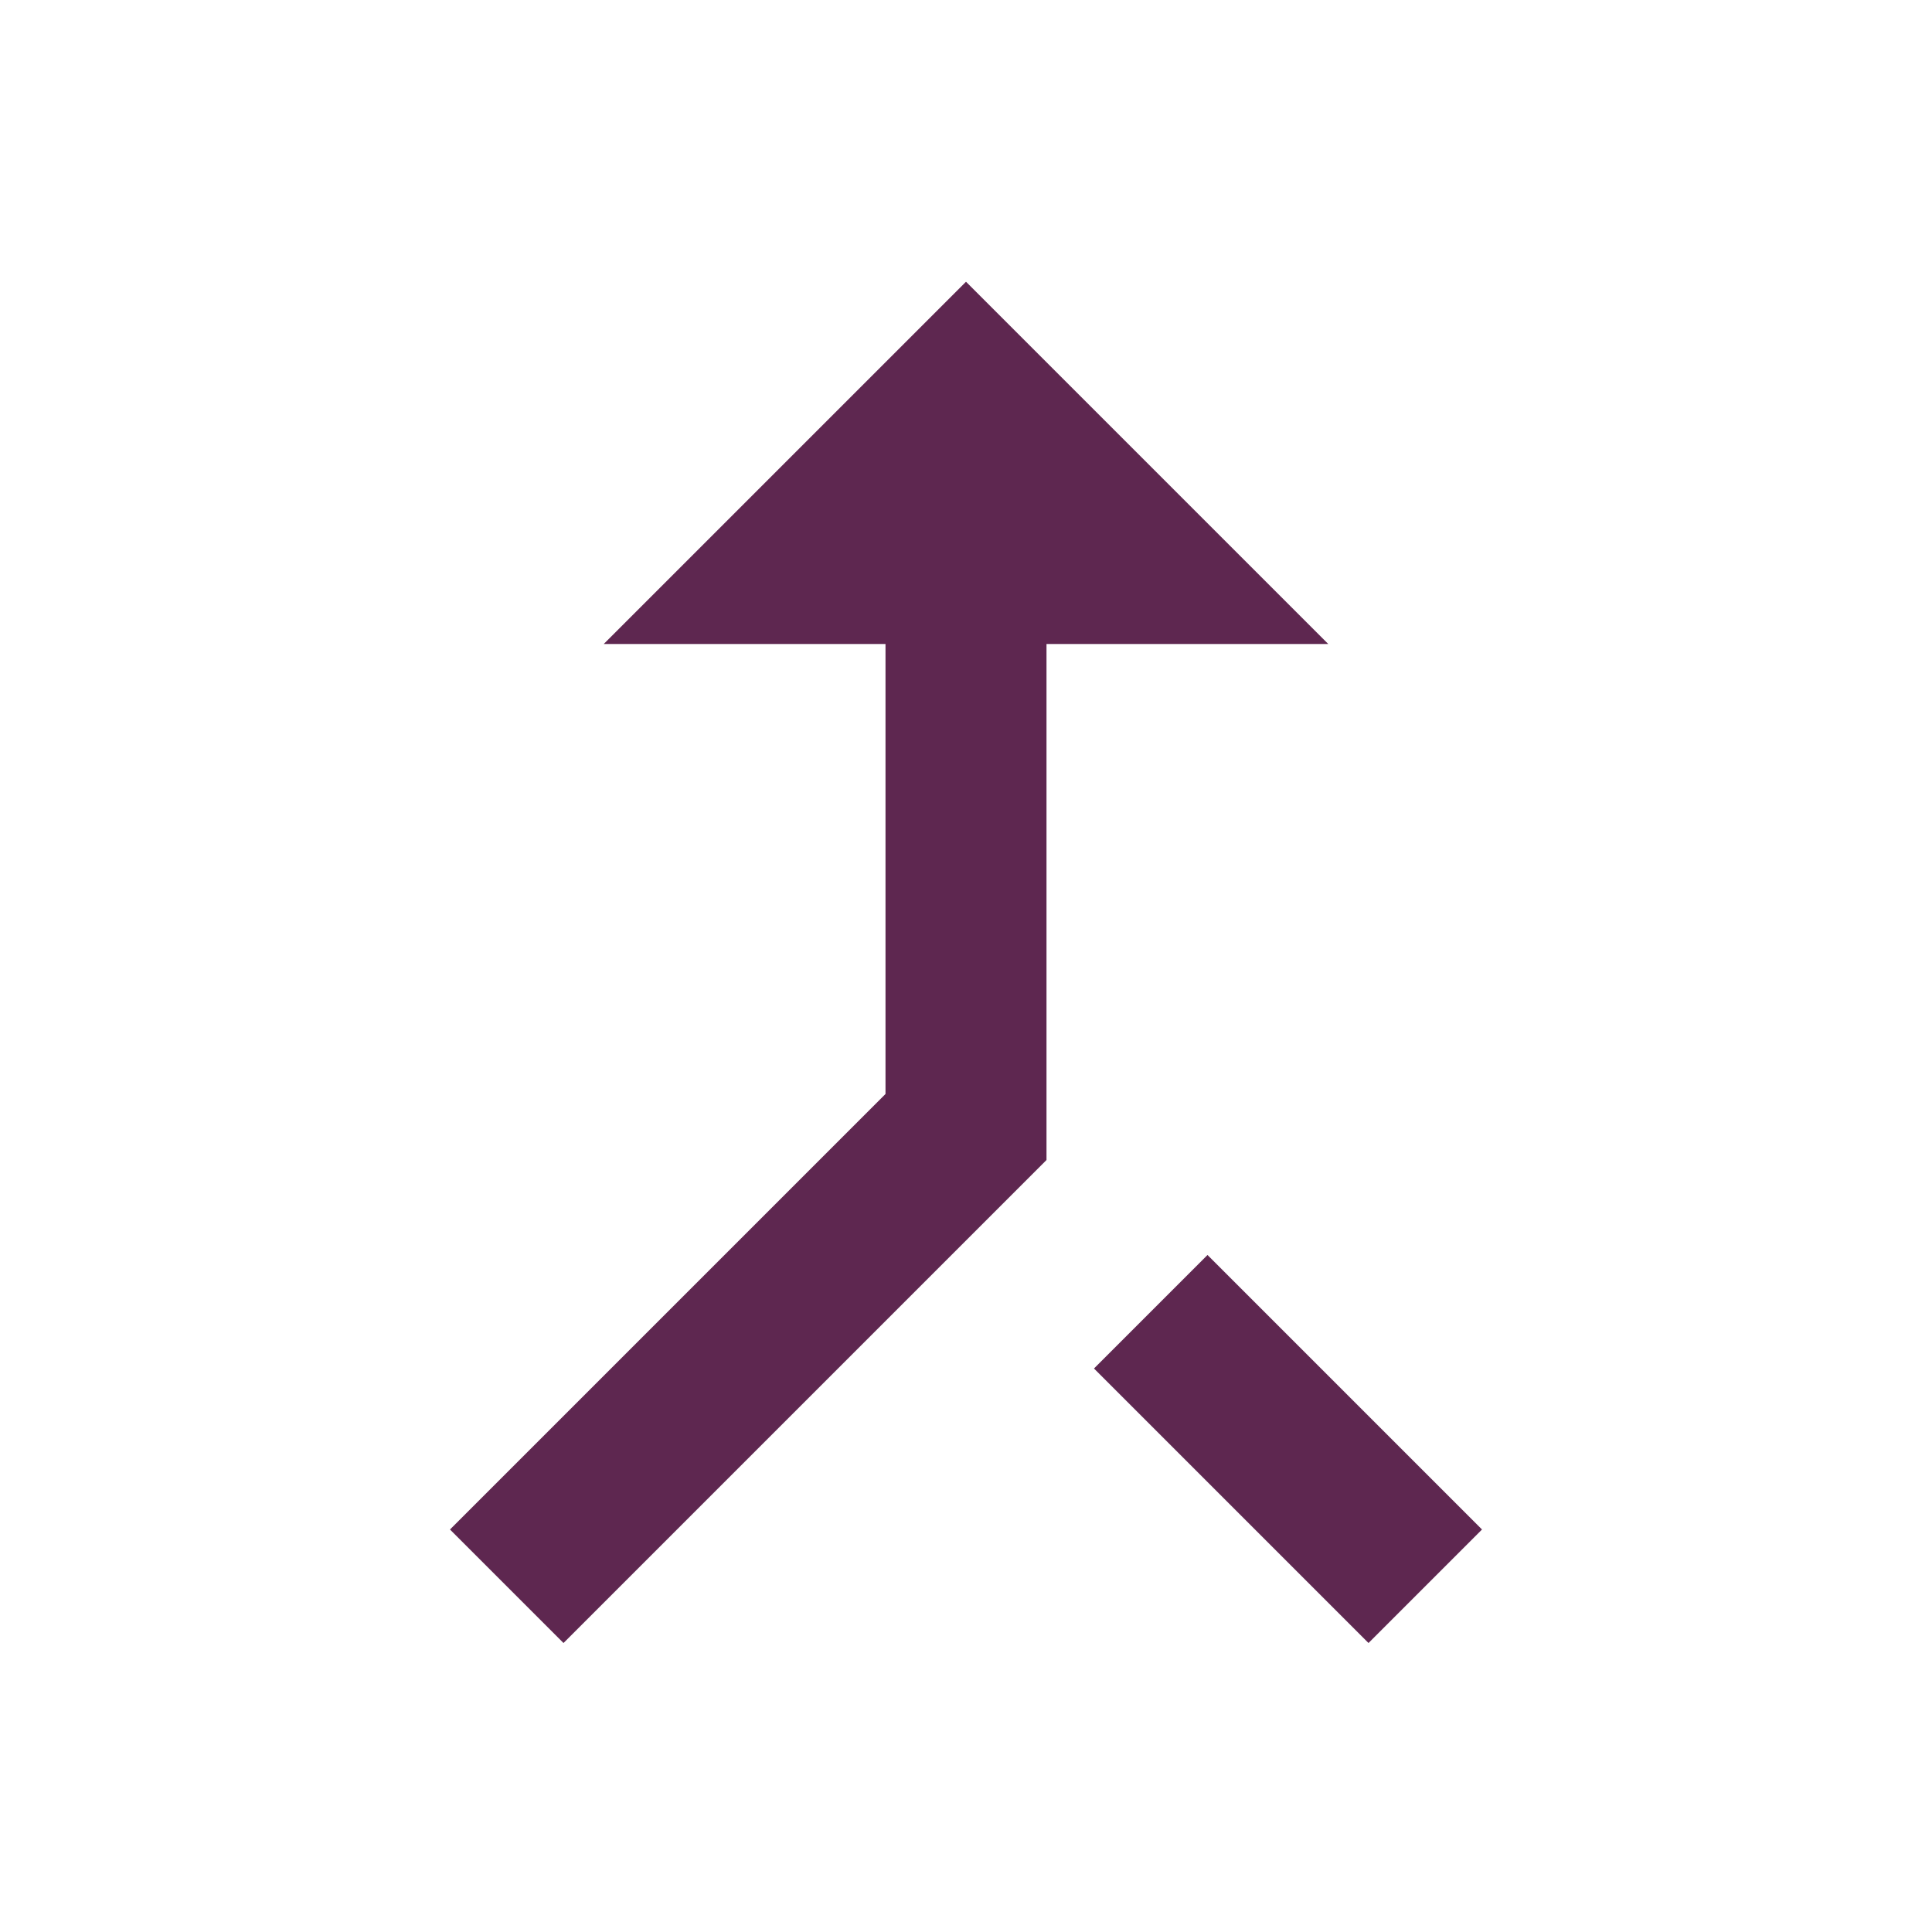
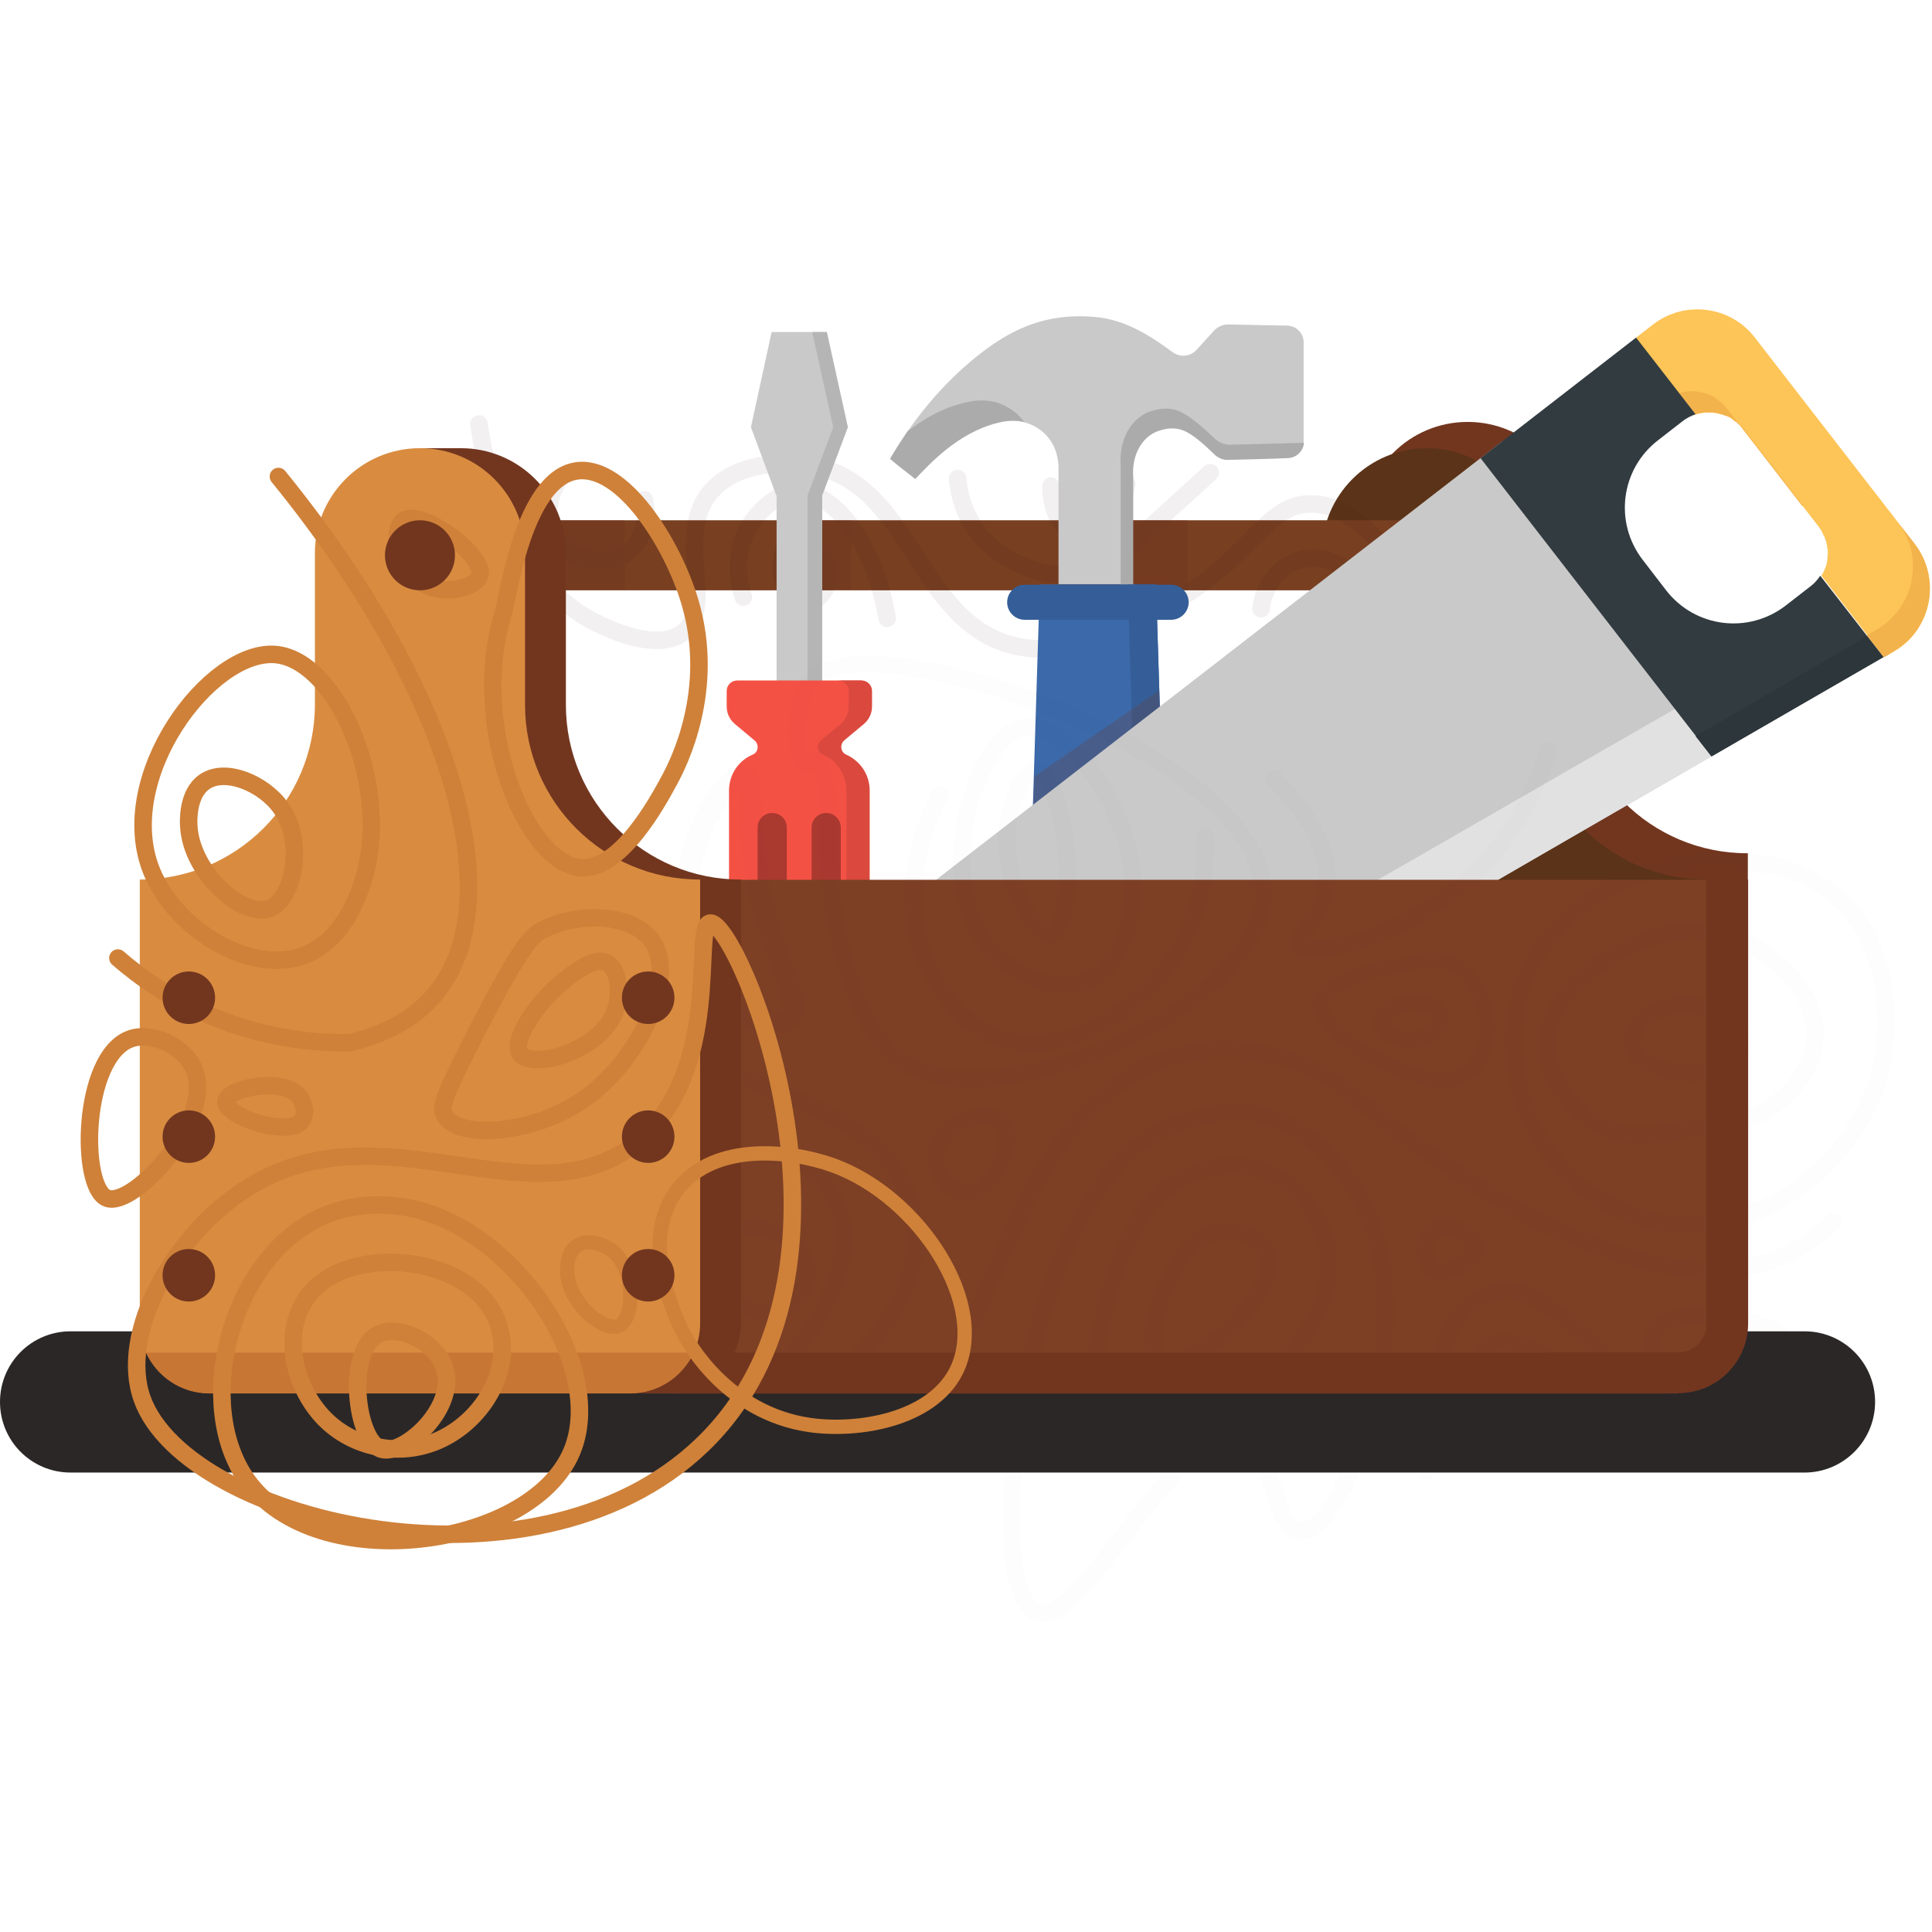
- <svg xmlns="http://www.w3.org/2000/svg" width="24" height="24" viewBox="0 0 24 24">
-   <path d="M0 0h24v24H0z" fill="none" />
-   <path d="M17 20.41L18.41 19 15 15.59 13.59 17 17 20.41zM7.5 8H11v5.59L5.59 19 7 20.41l6-6V8h3.5L12 3.5 7.5 8z" fill="#5E2750" />
+ <svg xmlns="http://www.w3.org/2000/svg" width="24" height="24" viewBox="0 0 662 450" fill="none">
+   <path d="M618.3 398.572H24.2C10.8 398.572 0 387.772 0 374.372C0 360.972 10.8 350.172 24.2 350.172H618.3C631.7 350.172 642.5 360.972 642.5 374.372C642.5 387.672 631.7 398.572 618.3 398.572Z" fill="#2B2727" />
+   <path d="M538.9 126.472V74.572C538.9 54.672 522.8 38.572 502.9 38.572C483 38.572 466.9 54.672 466.9 74.572V126.372C466.9 159.472 440 186.372 406.9 186.372V338.372C406.9 351.672 417.6 362.372 430.9 362.372H574.9C588.2 362.372 598.9 351.672 598.9 338.372V186.372C565.7 186.472 538.9 159.572 538.9 126.472Z" fill="#72361F" />
+   <path d="M505.3 46.572H488.9V54.872H505.3V46.572Z" fill="#72361F" />
+   <path d="M524.9 135.472V83.572C524.9 63.672 508.8 47.572 488.9 47.572C469 47.572 452.9 63.672 452.9 83.572V135.372C452.9 168.472 426 195.372 392.9 195.372V347.372C392.9 360.672 403.6 371.372 416.9 371.372H560.9C574.2 371.372 584.9 360.672 584.9 347.372V195.372C551.7 195.472 524.9 168.572 524.9 135.472Z" fill="#5B3318" />
+   <path d="M584.9 195.472C562.3 195.472 542.7 182.972 532.4 164.572L476.9 186.972L448.8 202.572L515.4 212.972L584.9 199.172V195.472V195.472Z" fill="#5B3318" />
+   <path d="M488.9 96.272C495.527 96.272 500.9 90.9 500.9 84.272C500.9 77.645 495.527 72.272 488.9 72.272C482.272 72.272 476.9 77.645 476.9 84.272C476.9 90.9 482.272 96.272 488.9 96.272Z" fill="#783F21" />
+   <path d="M157.9 47.572H143.9V51.272H157.9V47.572Z" fill="#72361F" />
+   <path d="M489 72.272H143.9V96.272H489V72.272Z" fill="#783F21" />
+   <g opacity="0.4">
+     <g opacity="0.4">
+       <path opacity="0.4" d="M164.1 39.272C165.3 47.572 172.2 92.472 205.4 107.972C209.4 109.872 225.5 117.372 234.1 110.672C245.4 101.772 231 77.472 243.4 62.672C251.4 53.072 267.1 51.672 277.4 53.372C313 59.272 313.7 107.672 348.1 115.372C369.9 120.272 392.9 106.072 404.8 98.672C429.6 83.372 434 66.972 448.8 66.672C457.9 66.472 471.3 72.272 488.1 101.972" stroke="#300F0F" stroke-width="6" stroke-miterlimit="10" stroke-linecap="round" stroke-linejoin="round" />
+       <path opacity="0.4" d="M191.4 58.572C187.6 64.372 187 71.572 190.1 77.272C193.1 82.772 198.4 84.772 200.1 85.272C201.9 85.872 208.4 87.572 214.1 83.972C219.7 80.372 222.5 72.872 220.8 65.272" stroke="#300F0F" stroke-width="6" stroke-miterlimit="10" stroke-linecap="round" stroke-linejoin="round" />
+       <path opacity="0.4" d="M254.7 98.572C254.2 97.172 249.8 84.472 257.4 73.272C257.8 72.572 264.3 63.172 272.7 62.572C284.6 61.672 299.3 78.472 304 105.872" stroke="#300F0F" stroke-width="6" stroke-miterlimit="10" stroke-linecap="round" stroke-linejoin="round" />
+       <path opacity="0.4" d="M270.7 80.572C267.3 82.272 266.7 89.172 268.7 93.872C269.1 94.772 271.6 100.472 276 100.572C280.3 100.672 284.2 95.272 284 90.572C283.8 83.772 274.9 78.572 270.7 80.572Z" stroke="#300F0F" stroke-width="6" stroke-miterlimit="10" stroke-linecap="round" stroke-linejoin="round" />
+       <path opacity="0.4" d="M328.1 57.972C328.4 61.272 329.3 67.572 333.4 73.972C339.3 83.172 347.7 86.772 350.7 87.972C353.6 89.172 362.8 92.772 373.4 89.972C380.4 88.172 383.2 84.672 400.7 68.672C406.8 63.072 411.8 58.672 414.7 55.972" stroke="#300F0F" stroke-width="6" stroke-miterlimit="10" stroke-linecap="round" stroke-linejoin="round" />
+       <path opacity="0.4" d="M432.1 102.572C433 94.372 438.4 87.772 445.4 85.872C446.1 85.672 455.3 83.372 461.4 89.872C465.8 94.572 465.5 100.672 465.4 101.872" stroke="#300F0F" stroke-width="6" stroke-miterlimit="10" stroke-linecap="round" stroke-linejoin="round" />
+       <path opacity="0.4" d="M360.1 60.572C360.1 69.672 364.5 76.372 369.4 77.272C373.6 77.972 377.6 74.272 379.4 72.572C384.4 67.972 385.7 62.172 386.1 59.872" stroke="#300F0F" stroke-width="6" stroke-miterlimit="10" stroke-linecap="round" stroke-linejoin="round" />
+     </g>
+   </g>
+   <path opacity="0.44" d="M291.7 72.272H275.8V96.072H291.7V72.272Z" fill="#72361F" />
+   <path opacity="0.44" d="M214.1 72.272H189V96.072H214.1V72.272Z" fill="#72361F" />
+   <path opacity="0.44" d="M406.9 72.272H384.9V96.072H406.9V72.272Z" fill="#72361F" />
+   <path d="M266.1 63.772H266L257.3 40.372L264.4 7.772H283.3L290.5 40.372L281.7 63.772V134.072H266.1V63.772Z" fill="#C9C9C9" />
+   <path d="M276.7 63.772L285.5 40.372L278.3 7.772H283.3L290.5 40.372L281.7 63.772V134.072H276.7V63.772Z" fill="#B5B5B5" />
+   <path d="M249.8 278.972V164.872C249.8 159.372 253.1 154.572 257.9 152.572C259.9 151.772 260.2 149.072 258.5 147.672L251.8 142.072C250 140.572 249 138.372 249 136.072V130.772C249 128.772 250.6 127.172 252.6 127.172H295C297 127.172 298.6 128.772 298.6 130.772V136.072C298.6 138.372 297.6 140.572 295.8 142.072L289.1 147.672C287.5 149.072 287.8 151.672 289.7 152.572C294.5 154.672 297.8 159.372 297.8 164.872V278.972C297.8 286.372 291.8 292.372 284.4 292.372H263C255.8 292.472 249.8 286.372 249.8 278.972Z" fill="#F45145" />
+   <path d="M290 278.972V164.872C290 159.372 286.7 154.572 281.9 152.572C279.9 151.772 279.6 149.072 281.3 147.672L288 142.072C289.8 140.572 290.8 138.372 290.8 136.072V130.772C290.8 128.772 289.2 127.172 287.2 127.172H295.2C297.2 127.172 298.8 128.772 298.8 130.772V136.072C298.8 138.372 297.8 140.572 296 142.072L289.3 147.672C287.7 149.072 288 151.672 289.9 152.572C294.7 154.672 298 159.372 298 164.872V278.972C298 286.372 292 292.372 284.6 292.372H276.6C284 292.472 290 286.372 290 278.972Z" fill="#DB493E" />
+   <path d="M269.6 272.872V177.572C269.6 174.772 267.4 172.572 264.6 172.572C261.8 172.572 259.6 174.772 259.6 177.572V272.872C259.6 275.672 261.8 277.872 264.6 277.872C267.4 277.872 269.6 275.572 269.6 272.872Z" fill="#AA3930" />
+   <path d="M288.1 272.872V177.572C288.1 174.772 285.9 172.572 283.1 172.572C280.3 172.572 278.1 174.772 278.1 177.572V272.872C278.1 275.672 280.3 277.872 283.1 277.872C285.9 277.872 288.1 275.572 288.1 272.872Z" fill="#AA3930" />
+   <path d="M416 7.272C414.4 9.072 412 11.672 410 13.872C407.9 16.172 404.4 16.572 401.8 14.672C396.1 10.572 386.7 3.472 374.8 2.572C357.6 1.172 346 7.272 335.5 15.472C320 27.672 310.2 42.272 305 51.272C308.9 54.672 310.6 55.672 313.6 58.172C318.5 53.072 328.1 42.372 341.7 38.972C343.8 38.472 347.5 37.572 351.9 38.972C353.4 39.472 356.2 40.572 358.7 43.372C363 48.172 362.7 54.072 362.7 55.372V94.172H388.2V57.072C387.7 50.572 390.5 44.572 395.4 42.072C395.8 41.872 400.6 39.472 405.3 41.272C408.7 42.572 412.9 46.472 416.1 49.572C416.4 49.872 417.2 50.572 418.5 51.072C419.2 51.272 420 51.472 420.7 51.372C425.3 51.272 434.7 51.072 441.2 50.772C444.3 50.672 446.7 48.172 446.7 45.072V11.272C446.7 8.172 444.2 5.672 441.1 5.572C434.9 5.472 426.1 5.272 420.8 5.172C419 5.172 417.2 5.972 416 7.272Z" fill="#C9C9C9" />
+   <path d="M349.8 37.172C347 33.972 343.6 32.672 342 32.072C337 30.472 332.6 31.472 330.2 32.072C322.7 33.872 316.3 37.672 311 41.772C308.6 45.272 306.6 48.472 305 51.172C308.9 54.572 310.6 55.572 313.6 58.072C318.5 52.972 328.1 42.272 341.7 38.872C343.6 38.372 347 37.572 351 38.572C350.7 38.272 350.3 37.772 349.8 37.172Z" fill="#ABABAB" />
+   <path d="M445.3 45.772C437.8 45.972 426.9 46.272 421.6 46.372C420.7 46.372 419.8 46.272 419 45.972C417.5 45.472 416.5 44.572 416.2 44.272C412.5 40.772 407.6 36.272 403.7 34.772C398.3 32.672 392.7 35.572 392.3 35.772C386.7 38.772 383.5 45.572 384 53.172V94.372H388.3V57.272C387.8 50.772 390.6 44.772 395.5 42.272C395.9 42.072 400.7 39.672 405.4 41.472C408.8 42.772 413 46.672 416.2 49.772C416.5 50.072 417.3 50.772 418.6 51.272C419.3 51.472 420.1 51.672 420.8 51.572C425.4 51.472 434.8 51.272 441.3 50.972C444.2 50.872 446.6 48.572 446.8 45.772C446.3 45.672 445.8 45.772 445.3 45.772Z" fill="#ABABAB" />
+   <path d="M378.6 271.272H373.8C361.2 271.272 351.2 258.872 351.6 243.972L356.3 94.272H396.1L400.8 243.972C401.2 258.872 391.2 271.272 378.6 271.272Z" fill="#3B69A9" />
+   <path d="M400.8 243.972L396.1 94.272H386.4L391.1 243.972C391.5 257.872 382.8 269.572 371.4 271.072C372.2 271.172 373 271.272 373.8 271.272H378.6C391.2 271.272 401.2 258.872 400.8 243.972Z" fill="#355E98" />
+   <path d="M401.3 106.372H351.1C347.8 106.372 345.1 103.672 345.1 100.372C345.1 97.072 347.8 94.372 351.1 94.372H401.3C404.6 94.372 407.3 97.072 407.3 100.372C407.3 103.672 404.6 106.372 401.3 106.372Z" fill="#355E98" />
+   <path opacity="0.23" d="M354.4 160.072L397.1 130.672L398 157.772L353.7 182.572L354.4 160.072Z" fill="#72361F" />
+   <path d="M514.8 45.172L249.1 250.972L301 317.872L595.3 148.072L514.8 45.172Z" fill="#C9C9C9" />
+   <path d="M583.7 131.272L288.2 301.272L301.4 318.172L591.6 150.172L583.7 131.272Z" fill="#E1E1E1" />
+   <path d="M656 80.272L601.3 9.672C592.9 -1.228 577.2 -3.228 566.3 5.272L560.5 9.772L580.9 36.072C582.3 35.572 583.7 35.372 585.2 35.372H585.3C585.6 35.372 586 35.372 586.3 35.372C586.4 35.372 586.4 35.372 586.5 35.372C587.4 35.472 588.4 35.572 589.3 35.872C589.4 35.872 589.6 35.972 589.7 35.972C589.9 36.072 590.1 36.072 590.4 36.172C590.6 36.272 590.8 36.272 591 36.372C591.2 36.472 591.4 36.572 591.6 36.572C591.8 36.672 592.1 36.772 592.3 36.872C592.4 36.972 592.6 36.972 592.7 37.072C593.1 37.272 593.4 37.472 593.7 37.772C593.8 37.872 593.9 37.972 594.1 38.072C594.3 38.272 594.6 38.472 594.8 38.572C594.9 38.672 595 38.772 595.2 38.872C595.4 39.072 595.6 39.272 595.9 39.472C596 39.572 596.1 39.672 596.2 39.772C596.5 40.072 596.8 40.472 597.1 40.772L623.1 74.372C623.4 74.772 623.6 75.072 623.9 75.472C624 75.572 624 75.672 624.1 75.872C624.3 76.172 624.4 76.372 624.5 76.672C624.6 76.772 624.6 76.972 624.7 77.072C624.8 77.372 624.9 77.572 625.1 77.872C625.2 77.972 625.2 78.172 625.3 78.272C625.4 78.672 625.6 79.072 625.7 79.472C625.7 79.672 625.8 79.772 625.8 79.972C625.9 80.272 625.9 80.472 626 80.772C626 80.972 626.1 81.172 626.1 81.372C626.1 81.572 626.1 81.772 626.2 81.972C626.2 82.172 626.2 82.472 626.3 82.672C626.3 82.872 626.3 82.972 626.3 83.172C626.3 84.172 626.2 85.072 626.1 85.972C626.1 86.072 626.1 86.072 626.1 86.172C626 86.472 626 86.772 625.9 87.172V87.272C625.5 88.672 624.9 89.972 624.1 91.272L645.7 119.172L649.1 117.172C661.9 109.672 665.3 92.272 656 80.272Z" fill="#FDC457" />
+   <path d="M617.3 67.072L591.3 33.472C591 33.072 590.7 32.772 590.4 32.472C590.3 32.372 590.2 32.272 590.1 32.172C589.9 31.972 589.7 31.772 589.4 31.572C589.3 31.472 589.2 31.372 589 31.272C588.8 31.072 588.5 30.872 588.3 30.772C588.2 30.672 588.1 30.572 587.9 30.472C587.6 30.272 587.2 29.972 586.9 29.772C586.8 29.672 586.6 29.672 586.5 29.572C586.3 29.472 586 29.372 585.8 29.272C585.6 29.172 585.4 29.072 585.2 29.072C585 28.972 584.8 28.972 584.6 28.872C584.4 28.772 584.2 28.672 583.9 28.672C583.8 28.672 583.6 28.572 583.5 28.572C582.6 28.272 581.6 28.172 580.7 28.072C580.6 28.072 580.6 28.072 580.5 28.072C580.2 28.072 579.8 28.072 579.5 28.072H579.4C578 28.072 576.5 28.372 575.1 28.772L560.6 9.672L581 35.972C582.4 35.472 583.8 35.272 585.3 35.272H585.4C585.7 35.272 586.1 35.272 586.4 35.272C586.5 35.272 586.5 35.272 586.6 35.272C587.5 35.372 588.5 35.472 589.4 35.772C589.5 35.772 589.7 35.872 589.8 35.872C590 35.972 590.2 35.972 590.5 36.072C590.7 36.172 590.9 36.172 591.1 36.272C591.3 36.372 591.5 36.472 591.7 36.472C591.9 36.572 592.2 36.672 592.4 36.772C592.5 36.872 592.7 36.872 592.8 36.972C593.2 37.172 593.5 37.372 593.8 37.672C593.9 37.772 594 37.872 594.2 37.972C594.4 38.172 594.7 38.372 594.9 38.472C595 38.572 595.1 38.672 595.3 38.772C595.5 38.972 595.7 39.172 596 39.372C596.1 39.472 596.2 39.572 596.3 39.672C596.6 39.972 596.9 40.372 597.2 40.672L617.9 67.372C617.6 67.472 617.4 67.272 617.3 67.072Z" fill="#F2B24C" />
+   <path d="M656 80.272L651.1 73.972C659.3 85.872 655.7 102.372 643 109.772L639.6 111.772L623.8 91.272L645.4 119.172L648.8 117.172C661.9 109.672 665.3 92.272 656 80.272Z" fill="#F2B24C" />
+   <path d="M593.7 37.872C593.4 37.672 593 37.372 592.7 37.172C593 37.372 593.4 37.672 593.7 37.872Z" fill="#323B40" />
+   <path d="M595.1 38.972C595.3 39.172 595.5 39.372 595.7 39.572C595.6 39.372 595.4 39.172 595.1 38.972Z" fill="#323B40" />
+   <path d="M592.3 36.972C592.1 36.872 591.8 36.772 591.6 36.672C591.8 36.772 592 36.872 592.3 36.972Z" fill="#323B40" />
+   <path d="M625.9 81.472C625.9 81.672 625.9 81.872 626 82.072C626 81.872 625.9 81.672 625.9 81.472Z" fill="#323B40" />
+   <path d="M591 36.372C590.9 36.372 590.8 36.272 590.7 36.272C590.8 36.372 590.9 36.372 591 36.372Z" fill="#323B40" />
+   <path d="M625.8 80.572C625.8 80.672 625.8 80.772 625.9 80.872C625.8 80.772 625.8 80.672 625.8 80.572Z" fill="#323B40" />
+   <path d="M625.2 78.472C625.3 78.672 625.4 78.972 625.4 79.272C625.3 78.972 625.3 78.672 625.2 78.472Z" fill="#323B40" />
+   <path d="M624.7 77.272C624.8 77.372 624.8 77.572 624.9 77.672C624.8 77.472 624.7 77.372 624.7 77.272Z" fill="#323B40" />
+   <path d="M623.7 91.272C622.8 92.672 621.7 93.872 620.4 94.872L611.9 101.472C599.1 111.372 580.8 109.072 570.9 96.272L562.9 85.872C553 73.072 555.3 54.772 568.1 44.872L576.6 38.272C577.9 37.272 579.4 36.472 581 35.972L560.6 9.672L507.3 50.972L586.5 153.172L648.8 117.172L645.4 119.172L623.7 91.272Z" fill="#323B40" />
+   <path d="M624 75.972C624.1 76.072 624.2 76.272 624.2 76.372C624.2 76.272 624.1 76.172 624 75.972Z" fill="#323B40" />
+   <path d="M623 74.472C623.3 74.872 623.5 75.172 623.8 75.572C623.5 75.272 623.3 74.872 623 74.472Z" fill="#323B40" />
+   <path d="M645.3 119.172L586.4 153.172L581 146.272L639.7 111.972L645.3 119.172Z" fill="#2D363A" />
+   <path d="M570.9 371.472H220.7V195.472H584.8V357.472C584.9 365.172 578.6 371.472 570.9 371.472Z" fill="#7D4025" />
+   <g opacity="0.08">
+     <path opacity="0.08" d="M246.7 320.672C255.7 305.472 287.5 322.272 273 338.972C261.7 352.072 238.1 335.272 246.7 320.672ZM246.7 320.672C251.3 312.872 243.2 326.572 246.7 320.672Z" stroke="#300F0F" stroke-width="6" stroke-miterlimit="10" stroke-linecap="round" stroke-linejoin="round" />
+     <path opacity="0.08" d="M283.6 182.872C283.7 207.172 291.8 243.772 306.9 256.172C336.9 280.672 431.6 240.172 432.9 200.872C434.5 152.772 296.4 104.572 277.6 127.572C271.8 134.672 272.3 155.172 275.9 156.272C277.1 156.672 278.2 154.072 279.6 154.372C283.8 154.972 283.6 177.772 283.6 182.872Z" stroke="#300F0F" stroke-width="5.843" stroke-miterlimit="10" stroke-linecap="round" stroke-linejoin="round" />
+     <path opacity="0.08" d="M221 203.772C197.1 270.272 292.3 257.272 310.1 301.172C328.9 347.472 267.7 383.672 231.8 394.272" stroke="#300F0F" stroke-width="6" stroke-miterlimit="10" stroke-linecap="round" stroke-linejoin="round" />
+     <path opacity="0.08" d="M224.4 301.272C264.8 273.672 306.3 297.872 281.7 343.372C267.3 369.972 238.2 383.572 208.8 385.272" stroke="#300F0F" stroke-width="6" stroke-miterlimit="10" stroke-linecap="round" stroke-linejoin="round" />
+     <path opacity="0.08" d="M560.9 256.172C564.8 258.572 571.5 261.772 579.9 261.772C583.7 261.772 588.5 261.672 592.6 258.372C593.7 257.472 597 254.772 597.1 251.272C597.3 244.972 587.6 238.872 578.8 238.272C571.7 237.872 561.7 240.872 559.8 248.072C559 251.272 560 254.272 560.9 256.172Z" stroke="#300F0F" stroke-width="6" stroke-miterlimit="10" stroke-linecap="round" stroke-linejoin="round" />
+     <path opacity="0.08" d="M547.8 279.472C556.9 284.472 565.9 283.072 583.8 280.172C595.9 278.272 602.5 277.072 609.2 271.672C611.1 270.172 621.1 262.072 621.9 249.772C623 233.872 608 220.872 595.8 215.872C574.6 207.272 554.9 219.972 551.4 222.172C545.3 226.172 530.3 235.772 530.2 251.772C530.1 264.472 539.2 274.772 547.8 279.472Z" stroke="#300F0F" stroke-width="6" stroke-miterlimit="10" stroke-linecap="round" stroke-linejoin="round" />
+     <path opacity="0.08" d="M618.7 299.272C613.4 303.372 596 316.172 572 313.272C552.8 310.972 540.7 299.872 537.3 296.572C522.3 281.872 519.9 264.172 519.3 258.572C518.7 252.972 517.3 239.572 524.5 225.072C530.6 212.872 539.5 206.372 545 202.472C567.6 186.272 592 188.572 596.5 189.072C604.9 189.972 617.6 191.372 629 201.072C649 218.072 646.4 246.472 645.9 251.172C643.3 279.872 622.7 296.272 618.7 299.272Z" stroke="#300F0F" stroke-width="6" stroke-miterlimit="10" stroke-linecap="round" stroke-linejoin="round" />
+     <path opacity="0.08" d="M628.3 312.572C625 315.772 619.8 320.072 612.6 323.572C585 336.772 554.1 323.972 536.9 316.872C519.2 309.572 507 301.072 490.2 289.572C461.1 269.472 457.6 261.072 438.9 256.272C432.9 254.672 413.7 250.072 394.4 258.772C388.6 261.372 384.2 264.772 379.6 268.572C357.3 286.772 351.1 307.372 331.6 350.572C327.1 360.572 320.4 375.072 311.6 392.572" stroke="#300F0F" stroke-width="6" stroke-miterlimit="10" stroke-linecap="round" stroke-linejoin="round" />
+     <path opacity="0.08" d="M355.6 446.572C371.4 451.672 403.5 379.672 425.1 387.372C437.2 391.672 436 417.672 445.6 418.572C456.2 419.472 466.6 388.572 467.6 385.572C470.1 377.872 487 326.672 458.6 293.572C454.7 289.072 445.9 279.072 431.4 275.872C431.4 275.872 415.9 272.472 397.6 281.572C349.3 305.272 335.1 439.872 355.6 446.572Z" stroke="#300F0F" stroke-width="6" stroke-miterlimit="10" stroke-linecap="round" stroke-linejoin="round" />
+     <path opacity="0.08" d="M397.6 359.572C403.3 363.772 417.8 353.872 425.6 344.572C429.5 339.972 437.7 330.272 434 322.772C431.1 316.972 422.2 314.872 415.6 316.572C408.1 318.472 404.6 325.072 401.6 330.572C396.8 339.472 392 355.472 397.6 359.572Z" stroke="#300F0F" stroke-width="6" stroke-miterlimit="10" stroke-linecap="round" stroke-linejoin="round" />
+     <path opacity="0.08" d="M436.6 160.872C446.4 170.972 457.3 185.372 454.2 199.672C451.9 210.272 443.2 214.772 444.9 217.572C448.2 223.072 484.8 215.172 508.9 189.572C521.7 175.972 527.6 160.872 530.4 150.972" stroke="#300F0F" stroke-width="6" stroke-miterlimit="10" stroke-linecap="round" stroke-linejoin="round" />
+     <path opacity="0.08" d="M339.6 219.572C347.2 227.772 362.2 234.972 373.6 229.572C384.6 224.372 387 209.972 387.6 206.272C392.6 176.472 366.2 140.472 350.6 143.372C333.6 146.472 319.2 197.372 339.6 219.572Z" stroke="#300F0F" stroke-width="6" stroke-miterlimit="10" stroke-linecap="round" stroke-linejoin="round" />
+     <path opacity="0.08" d="M354.8 158.272C360.4 158.372 365.2 175.572 365.6 189.572C365.8 196.572 365.1 213.372 360.3 214.272C354.3 215.272 340.6 191.472 346.3 171.172C346.4 170.672 350 158.172 354.8 158.272Z" stroke="#300F0F" stroke-width="6" stroke-miterlimit="10" stroke-linecap="round" stroke-linejoin="round" />
+     <path opacity="0.08" d="M630.8 355.472C591.8 379.572 573.4 378.672 563.8 372.372C556.9 367.872 553.9 360.072 535.6 345.572C527.9 339.472 521.8 335.572 514.4 336.372C507.2 337.172 502.3 341.972 501 343.472C496.3 348.472 495.3 354.272 493.9 363.272C492.3 373.672 493.8 376.572 491.8 386.572C490.7 391.772 489.3 395.872 488.3 398.572" stroke="#300F0F" stroke-width="6" stroke-miterlimit="10" stroke-linecap="round" stroke-linejoin="round" />
+     <path opacity="0.08" d="M513.4 379.972C506.1 369.372 505.2 359.072 509.4 355.272C514.4 350.872 525.5 356.672 526.7 357.272C539.1 363.872 542.6 377.672 543.4 381.272" stroke="#300F0F" stroke-width="6" stroke-miterlimit="10" stroke-linecap="round" stroke-linejoin="round" />
+     <path opacity="0.08" d="M334.1 276.772C326.9 277.972 319.3 284.972 320.8 292.772C321.8 297.972 326.7 302.872 331.5 302.772C340.6 302.672 348.2 284.572 343.5 278.772C340.9 275.572 335.3 276.572 334.1 276.772Z" stroke="#300F0F" stroke-width="6" stroke-miterlimit="10" stroke-linecap="round" stroke-linejoin="round" />
+     <path opacity="0.08" d="M380.6 335.572C384.5 322.872 390.3 304.072 407.6 296.572C410 295.572 422.3 290.172 435.4 295.972C449 301.972 453.2 315.572 454.1 318.672C459.8 338.972 444.3 355.072 443.4 355.972C440.3 359.172 437.6 360.572 424.1 366.672C397.8 378.372 384.6 384.172 380.6 381.672C368.8 374.172 379.3 339.972 380.6 335.572Z" stroke="#300F0F" stroke-width="6" stroke-miterlimit="10" stroke-linecap="round" stroke-linejoin="round" />
+     <path opacity="0.08" d="M235.6 210.272C236.1 214.572 238.5 233.172 253 240.972C257.3 243.272 266.5 246.772 270.4 242.972C275.5 238.072 266.6 226.172 261.1 202.872C254.5 175.472 259.4 161.172 255.1 160.172C249 158.672 232.3 184.272 235.6 210.272Z" stroke="#300F0F" stroke-width="7.805" stroke-miterlimit="10" stroke-linecap="round" stroke-linejoin="round" />
+     <path opacity="0.08" d="M593.6 384.572C573 373.472 563.3 357.472 566.6 350.572C569.9 343.772 588.3 341.472 609.6 350.572" stroke="#300F0F" stroke-width="6" stroke-miterlimit="10" stroke-linecap="round" stroke-linejoin="round" />
+     <path opacity="0.08" d="M505.6 321.572C505.5 317.572 496.6 312.072 491.6 315.572C487.5 318.472 487.5 326.072 490.6 328.572C494.8 331.972 505.7 326.072 505.6 321.572Z" stroke="#300F0F" stroke-width="6" stroke-miterlimit="10" stroke-linecap="round" stroke-linejoin="round" />
+     <path opacity="0.08" d="M460.6 230.572C455.6 233.172 453.2 234.472 452.6 236.572C450.5 243.872 465.4 255.072 478.6 260.072C486.6 263.172 496 266.572 502.9 261.672C511.4 255.672 511.1 240.172 505.6 231.572C504.7 230.172 502.4 226.672 498 224.672C495.9 223.672 493.2 222.472 486.6 223.572C473.9 225.772 468 226.672 460.6 230.572Z" stroke="#300F0F" stroke-width="5.352" stroke-miterlimit="10" stroke-linecap="round" stroke-linejoin="round" />
+     <path opacity="0.08" d="M483 237.372C477 237.972 471.9 242.772 474 246.372C475.7 249.272 481.6 250.872 486.3 249.772C491.6 248.572 495.1 244.072 492.9 240.772C491.2 238.172 486.7 236.972 483 237.372Z" stroke="#300F0F" stroke-width="6" stroke-miterlimit="10" stroke-linecap="round" stroke-linejoin="round" />
+     <path opacity="0.08" d="M322.3 166.272C320.3 169.772 305 198.072 318.3 225.572C320.5 230.072 327.3 244.272 342.3 249.572C364.3 257.372 388.6 240.572 400.3 224.872C413.2 207.572 413.3 188.372 413 180.872" stroke="#300F0F" stroke-width="6" stroke-miterlimit="10" stroke-linecap="round" stroke-linejoin="round" />
+   </g>
+   <path d="M222.1 244.872C227.071 244.872 231.1 240.843 231.1 235.872C231.1 230.901 227.071 226.872 222.1 226.872C217.13 226.872 213.1 230.901 213.1 235.872C213.1 240.843 217.13 244.872 222.1 244.872Z" fill="#783F21" />
+   <path d="M193.9 135.472V83.572C193.9 63.672 177.8 47.572 157.9 47.572C138 47.572 121.9 63.672 121.9 83.572V135.372C121.9 168.472 95 195.372 61.9 195.372V347.372C61.9 360.672 72.6 371.372 85.9 371.372H229.9C243.2 371.372 253.9 360.672 253.9 347.372V195.372C220.7 195.472 193.9 168.572 193.9 135.472Z" fill="#72361F" />
+   <path d="M575 371.472H231.5L246.5 357.472H588L575 371.472Z" fill="#72361F" />
+   <path d="M584.9 195.472V330.872V347.372C584.9 352.872 580.4 357.372 574.9 357.372H558.4H530.5V371.372H575C588.3 371.372 599 360.672 599 347.372V195.372H584.9V195.472Z" fill="#72361F" />
+   <path d="M179.9 135.472V83.572C179.9 63.672 163.8 47.572 143.9 47.572C124 47.572 107.9 63.672 107.9 83.572V135.372C107.9 168.472 81 195.372 47.9 195.372V347.372C47.9 360.672 58.6 371.372 71.9 371.372H215.9C229.2 371.372 239.9 360.672 239.9 347.372V195.372C206.7 195.472 179.9 168.572 179.9 135.472Z" fill="#D98C40" />
+   <path d="M50 357.472C53.8 365.772 62.1 371.472 71.8 371.472H215.8C225.5 371.472 233.8 365.772 237.6 357.472H50Z" fill="#C87634" />
+   <path d="M84.7 401.272C66.4 375.672 78.4 327.272 108 311.972C121.8 304.872 135.2 307.072 139.1 307.672C176.3 314.272 208.3 362.772 195.8 391.672C181.6 424.572 108.7 434.672 84.7 401.272Z" stroke="#CF8139" stroke-width="6" stroke-miterlimit="10" stroke-linecap="round" stroke-linejoin="round" />
+   <path d="M48.7 373.272C40.7 350.872 59.4 317.172 84.4 301.272C131.1 271.472 182.6 314.472 218.4 285.272C248.3 260.772 237 210.472 243.4 210.272C253.1 209.972 301.5 325.372 243.4 386.272C186.7 445.672 64 416.172 48.7 373.272Z" stroke="#CF8139" stroke-width="6" stroke-miterlimit="10" stroke-linecap="round" stroke-linejoin="round" />
+   <path d="M110.4 379.272C101.2 369.272 96.4 351.872 104.7 339.272C110.9 329.872 121.9 327.872 125.4 327.272C141.3 324.272 166.8 330.372 171.4 349.972C175.3 366.472 162.4 384.672 145.4 389.272C133 392.672 119.1 388.772 110.4 379.272Z" stroke="#CF8139" stroke-width="6" stroke-miterlimit="10" stroke-linecap="round" stroke-linejoin="round" />
+   <path d="M212.1 348.272C217.4 345.872 218 328.772 209.6 322.472C206.7 320.272 201.3 318.372 197.7 320.872C193.8 323.472 194.3 329.672 194.4 330.672C195.3 340.972 207.1 350.572 212.1 348.272Z" stroke="#CF8139" stroke-width="4.913" stroke-miterlimit="10" stroke-linecap="round" stroke-linejoin="round" />
+   <path d="M44.7 249.972C52 247.372 62.3 252.172 66 259.272C74.9 276.372 45.9 308.072 36.7 304.572C27.3 301.072 28 255.972 44.7 249.972Z" stroke="#CF8139" stroke-width="6" stroke-miterlimit="10" stroke-linecap="round" stroke-linejoin="round" />
+   <path d="M40.4 222.272C47.4 228.372 58.4 236.472 73.4 242.572C92.6 250.372 109.7 251.472 120.1 251.272C135.7 247.372 144.3 240.572 149.4 234.272C175.5 202.372 155 130.572 95.4 57.272" stroke="#CF8139" stroke-width="6" stroke-miterlimit="10" stroke-linecap="round" stroke-linejoin="round" />
+   <path d="M52 192.572C60 212.272 85.8 228.472 104.4 221.272C117.4 216.272 122.4 201.672 124 197.072C135 165.072 115.9 120.172 94.4 118.272C72 116.372 38.9 160.472 52 192.572Z" stroke="#CF8139" stroke-width="6" stroke-miterlimit="10" stroke-linecap="round" stroke-linejoin="round" />
+   <path d="M236.4 100.272C230.5 80.272 213.3 52.972 197.5 55.372C179.3 58.172 174 99.172 172.4 104.272C160.8 141.572 179.7 188.972 198.4 191.272C212.3 192.972 225.4 168.672 229.4 161.272C232.6 155.372 245.3 130.172 236.4 100.272Z" stroke="#CF8139" stroke-width="6" stroke-miterlimit="10" stroke-linecap="round" stroke-linejoin="round" />
+   <path d="M185.5 212.872C182.5 214.472 178.4 217.372 160.4 253.272C151.7 270.572 150.8 273.572 152.4 276.272C157.2 284.472 182 282.672 199 271.372C219.3 257.772 232.8 228.272 223 215.872C215.9 206.772 197.4 206.472 185.5 212.872Z" stroke="#CF8139" stroke-width="6" stroke-miterlimit="10" stroke-linecap="round" stroke-linejoin="round" />
+   <path d="M196 227.872C184.9 235.672 174.7 250.672 178.4 255.272C182.6 260.472 206.1 254.172 210.9 240.072C212.8 234.372 212.1 225.972 207.9 223.872C204.3 222.172 199.4 225.472 196 227.872Z" stroke="#CF8139" stroke-width="6" stroke-miterlimit="10" stroke-linecap="round" stroke-linejoin="round" />
+   <path d="M129.4 351.272C118.5 357.072 121.9 387.872 130.7 390.572C138.4 392.972 157.6 375.772 152 361.872C148.6 353.172 136 347.772 129.4 351.272Z" stroke="#CF8139" stroke-width="6" stroke-miterlimit="10" stroke-linecap="round" stroke-linejoin="round" />
+   <path d="M77.4 271.272C76.9 274.572 86.3 279.172 94.1 279.972C96.8 280.272 101.5 280.672 103.4 277.972C105 275.772 104.3 272.172 102.7 269.972C97.5 262.772 78.1 266.772 77.4 271.272Z" stroke="#CF8139" stroke-width="6" stroke-miterlimit="10" stroke-linecap="round" stroke-linejoin="round" />
+   <path d="M64.7 177.272C65.7 193.272 83.3 208.772 92.4 205.272C100.6 202.072 104.7 182.372 96.1 170.572C90.1 162.372 77.2 156.972 70.1 161.872C64 166.072 64.6 175.872 64.7 177.272Z" stroke="#CF8139" stroke-width="6" stroke-miterlimit="10" stroke-linecap="round" stroke-linejoin="round" />
+   <path d="M138.4 72.272C134.7 74.772 135.1 86.172 142.4 92.272C150.6 99.072 163 95.572 164.4 91.272C166.6 84.572 144.4 68.172 138.4 72.272Z" stroke="#CF8139" stroke-width="6" stroke-miterlimit="10" stroke-linecap="round" stroke-linejoin="round" />
+   <path d="M285.4 293.272C271.2 288.172 245.1 285.172 232.4 301.272C218.1 319.372 232.2 347.072 234.4 351.272C236 354.272 249.2 378.172 277.4 382.272C294.1 384.672 318.8 380.472 327.4 364.272C339.4 341.572 315.3 304.072 285.4 293.272Z" stroke="#CF8139" stroke-width="4.913" stroke-miterlimit="10" stroke-linecap="round" stroke-linejoin="round" />
+   <path d="M222.1 292.472C227.071 292.472 231.1 288.443 231.1 283.472C231.1 278.502 227.071 274.472 222.1 274.472C217.13 274.472 213.1 278.502 213.1 283.472C213.1 288.443 217.13 292.472 222.1 292.472Z" fill="#72361F" />
+   <path d="M222.1 244.872C227.071 244.872 231.1 240.843 231.1 235.872C231.1 230.901 227.071 226.872 222.1 226.872C217.13 226.872 213.1 230.901 213.1 235.872C213.1 240.843 217.13 244.872 222.1 244.872Z" fill="#72361F" />
+   <path d="M222.1 339.972C227.071 339.972 231.1 335.943 231.1 330.972C231.1 326.002 227.071 321.972 222.1 321.972C217.13 321.972 213.1 326.002 213.1 330.972C213.1 335.943 217.13 339.972 222.1 339.972Z" fill="#72361F" />
+   <path d="M64.7 244.872C69.671 244.872 73.7 240.843 73.7 235.872C73.7 230.901 69.671 226.872 64.7 226.872C59.73 226.872 55.7 230.901 55.7 235.872C55.7 240.843 59.73 244.872 64.7 244.872Z" fill="#72361F" />
+   <path d="M64.7 292.472C69.671 292.472 73.7 288.443 73.7 283.472C73.7 278.502 69.671 274.472 64.7 274.472C59.73 274.472 55.7 278.502 55.7 283.472C55.7 288.443 59.73 292.472 64.7 292.472Z" fill="#72361F" />
+   <path d="M64.7 339.972C69.671 339.972 73.7 335.943 73.7 330.972C73.7 326.002 69.671 321.972 64.7 321.972C59.73 321.972 55.7 326.002 55.7 330.972C55.7 335.943 59.73 339.972 64.7 339.972Z" fill="#72361F" />
+   <path d="M143.9 96.272C150.527 96.272 155.9 90.9 155.9 84.272C155.9 77.645 150.527 72.272 143.9 72.272C137.272 72.272 131.9 77.645 131.9 84.272C131.9 90.9 137.272 96.272 143.9 96.272Z" fill="#72361F" />
</svg>
